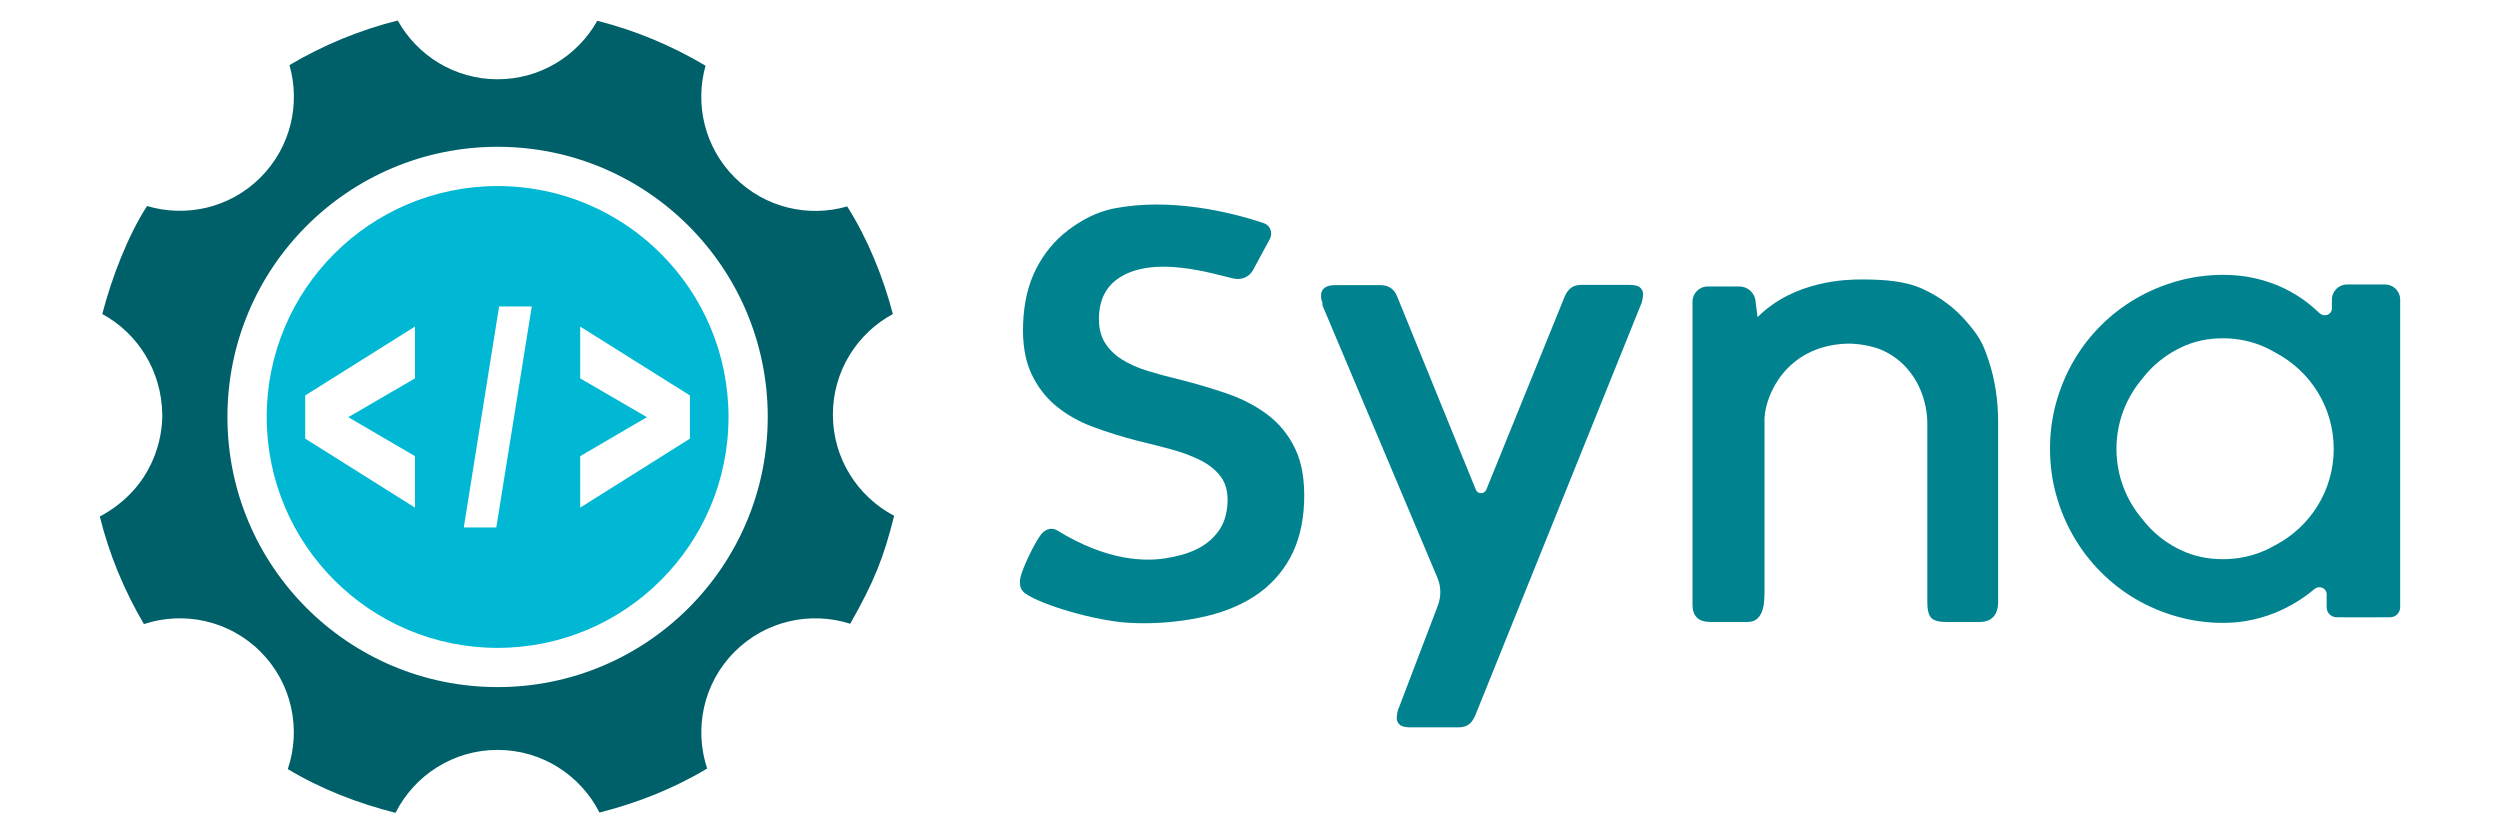
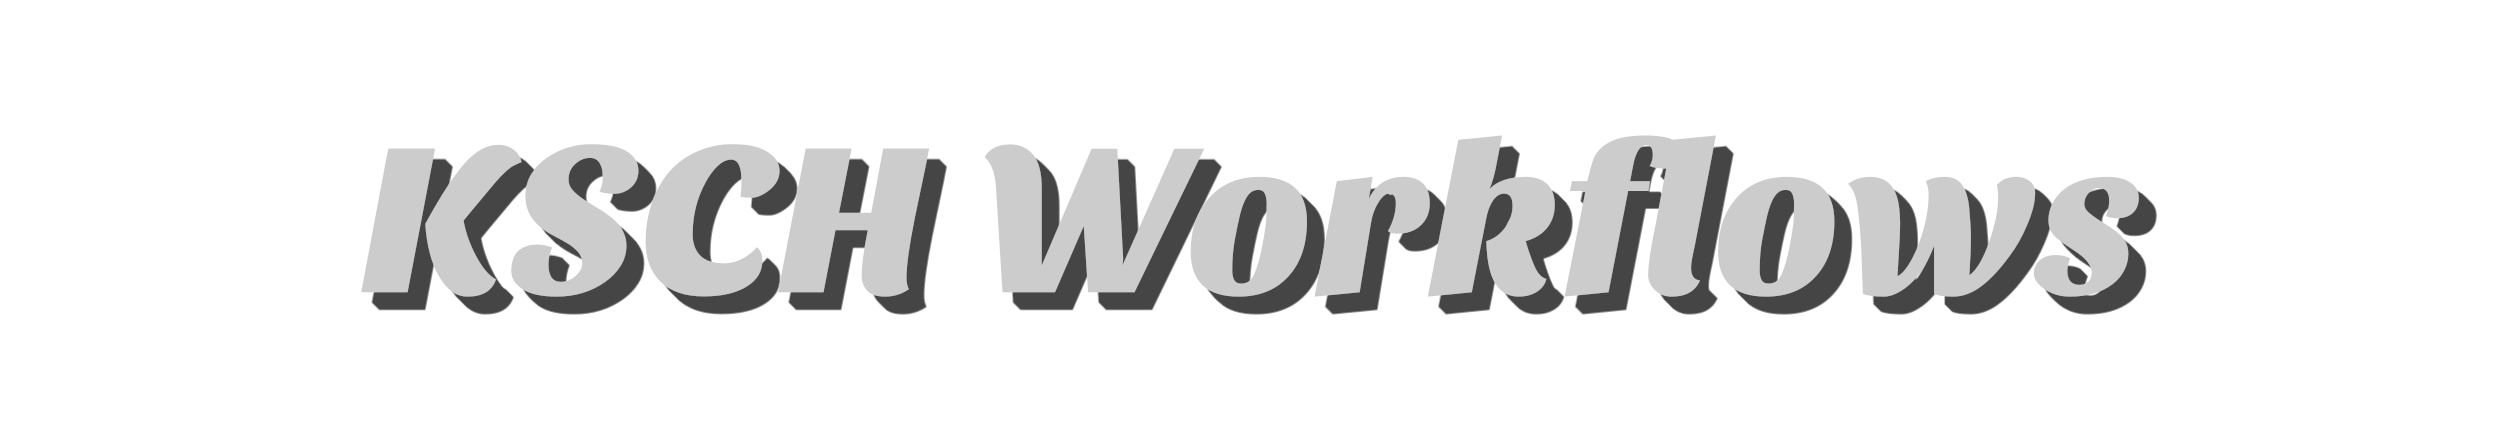
- <svg xmlns="http://www.w3.org/2000/svg" xml:space="preserve" enable-background="new 0 0 300 100" viewBox="0 0 300 100" height="100px" width="300px" y="0px" x="0px" id="Layer_1" version="1.1">
-   <defs id="defs23" />
-   <g transform="matrix(1.293572,0,0,1.293572,-44.03706,-14.67988)" id="g18">
-     <g id="g6">
-       <path style="fill:#006069" id="path2" d="m 111.307,49.808 c 0,-4.031 2.251,-7.537 5.564,-9.327 -0.896,-3.438 -2.358,-7.034 -4.238,-9.983 -3.587,1.035 -7.61,0.14 -10.435,-2.686 -2.809,-2.808 -3.707,-6.8 -2.703,-10.369 -3.177,-1.886 -6.558,-3.288 -10.044,-4.166 -1.815,3.235 -5.276,5.425 -9.249,5.425 -3.986,0 -7.455,-2.202 -9.263,-5.452 -3.497,0.874 -6.871,2.262 -10.044,4.136 1.028,3.583 0.135,7.604 -2.688,10.426 -2.85,2.85 -6.914,3.724 -10.523,2.648 -1.75,2.697 -3.275,6.615 -4.153,10.02 3.313,1.792 5.514,5.297 5.565,9.327 0.026,2.021 -0.715,6.72 -5.793,9.46 0.861,3.476 2.236,6.818 4.09,9.974 3.677,-1.211 7.887,-0.364 10.815,2.562 2.945,2.946 3.782,7.194 2.532,10.892 3.17,1.896 6.512,3.173 9.994,4.057 1.744,-3.462 5.328,-5.838 9.468,-5.838 4.129,0 7.705,2.364 9.454,5.812 3.487,-0.89 6.825,-2.188 9.987,-4.084 -1.221,-3.685 -0.378,-7.906 2.553,-10.838 2.901,-2.899 7.063,-3.759 10.719,-2.593 2.207,-3.89 3.117,-6.15 4.073,-10.016 -3.376,-1.774 -5.681,-5.31 -5.681,-9.387 z M 80.203,75.087 c -13.842,0 -25.062,-11.219 -25.062,-25.059 0,-13.843 11.22,-25.062 25.062,-25.062 13.841,0 25.061,11.218 25.061,25.062 0,13.84 -11.22,25.059 -25.061,25.059 z" />
-       <path style="fill:#00b8d4" id="path4" d="m 80.203,28.608 v 0 c -11.831,0 -21.419,9.59 -21.419,21.42 0,11.831 9.588,21.421 21.418,21.421 11.828,0 21.42,-9.589 21.423,-21.419 0,-10e-4 0,-10e-4 0,-10e-4 0,-11.831 -9.593,-21.421 -21.422,-21.421 z m -7.664,17.841 -6.188,3.599 6.188,3.615 v 4.776 L 62.358,52.04 v -4.008 l 10.181,-6.39 z m 7.544,13.831 h -3.016 l 3.276,-20.505 h 3.032 z m 17.962,-8.24 -10.179,6.399 v -4.776 l 6.188,-3.615 -6.188,-3.599 v -4.806 l 10.179,6.39 z" />
-     </g>
-     <g id="g16">
-       <path style="fill:#00838f" id="path8" d="m 170.904,77.701 c -0.158,0.381 -0.357,0.666 -0.603,0.848 -0.243,0.183 -0.566,0.274 -0.965,0.274 h -4.445 c -0.486,0 -0.821,-0.082 -1.004,-0.249 -0.184,-0.165 -0.275,-0.37 -0.275,-0.612 0,-0.123 0.022,-0.297 0.065,-0.522 0.045,-0.228 0.082,-0.357 0.118,-0.391 l 3.622,-9.496 c 0.324,-0.831 0.318,-1.763 -0.021,-2.589 l -10.65,-25.23 c 0,-0.035 -0.01,-0.062 -0.026,-0.079 V 39.42 c -0.089,-0.192 -0.131,-0.408 -0.131,-0.653 0,-0.296 0.105,-0.53 0.314,-0.705 0.209,-0.175 0.53,-0.261 0.965,-0.261 h 4.261 c 0.749,0 1.264,0.366 1.542,1.096 0,0 7.177,17.61 7.28,17.878 0.172,0.452 0.813,0.427 0.981,-0.028 l 7.246,-17.85 c 0.157,-0.382 0.357,-0.666 0.603,-0.848 0.241,-0.184 0.564,-0.274 0.965,-0.274 h 4.443 c 0.487,0 0.822,0.082 1.004,0.248 0.184,0.166 0.275,0.37 0.275,0.613 0,0.123 -0.022,0.296 -0.065,0.522 -0.043,0.227 -0.082,0.357 -0.117,0.392 z" />
-       <path style="fill:#00838f" id="path10" d="m 218.548,44.868 c -0.57,-1.754 -0.938,-2.344 -2.045,-3.644 -1.106,-1.298 -2.466,-2.32 -4.082,-3.066 -1.613,-0.746 -3.614,-0.886 -5.686,-0.886 -1.301,0 -6.222,0.065 -9.651,3.496 l -0.181,-1.44 c -0.053,-0.789 -0.708,-1.403 -1.499,-1.403 h -2.946 c -0.777,0 -1.407,0.628 -1.407,1.406 v 0.401 h 0.001 v 27.737 c 0,0.509 0.135,0.898 0.407,1.172 0.272,0.271 0.698,0.406 1.276,0.406 h 3.415 c 0.333,0 0.605,-0.079 0.817,-0.235 0.21,-0.158 0.373,-0.368 0.486,-0.631 0.114,-0.265 0.188,-0.563 0.226,-0.896 0.033,-0.334 0.052,-0.667 0.052,-1.001 V 50.161 c 0.107,-2.32 2.085,-6.619 7.425,-6.925 1.174,-0.067 2.676,0.211 3.571,0.632 0.896,0.421 1.645,0.983 2.25,1.685 0.607,0.703 1.067,1.497 1.383,2.383 0.315,0.886 0.474,1.795 0.474,2.724 v 16.598 c 0,0.667 0.119,1.132 0.355,1.396 0.237,0.264 0.707,0.394 1.409,0.394 h 3.068 c 0.561,0 0.99,-0.157 1.289,-0.473 0.299,-0.316 0.448,-0.79 0.448,-1.422 V 50.528 c 0.001,-2.017 -0.284,-3.904 -0.855,-5.66 z" />
-       <path style="fill:#00838f" id="path12" d="m 255.303,37.74 h -3.538 c -0.771,0 -1.397,0.624 -1.399,1.396 l -0.003,0.901 c -0.072,0.548 -0.751,0.739 -1.151,0.357 -0.302,-0.288 -0.616,-0.565 -0.948,-0.831 -0.705,-0.566 -1.472,-1.05 -2.297,-1.45 -0.829,-0.402 -1.719,-0.714 -2.67,-0.935 -0.95,-0.221 -1.951,-0.333 -3,-0.333 -1.476,0 -2.897,0.193 -4.267,0.579 -1.367,0.384 -2.651,0.926 -3.847,1.622 -1.198,0.698 -2.284,1.533 -3.258,2.509 -0.976,0.976 -1.813,2.061 -2.509,3.257 -0.697,1.196 -1.237,2.484 -1.623,3.861 -0.385,1.377 -0.578,2.812 -0.578,4.304 0,1.491 0.193,2.925 0.578,4.303 0.386,1.376 0.926,2.663 1.623,3.859 0.695,1.197 1.533,2.286 2.509,3.271 0.974,0.984 2.06,1.822 3.258,2.521 1.195,0.697 2.479,1.238 3.847,1.622 1.369,0.386 2.791,0.579 4.267,0.579 0.951,0 1.878,-0.103 2.778,-0.308 0.901,-0.205 1.755,-0.491 2.56,-0.86 0.802,-0.37 1.553,-0.803 2.25,-1.304 0.305,-0.218 0.597,-0.445 0.879,-0.678 0.415,-0.343 1.04,-0.107 1.113,0.411 v 1.285 c 0,0.514 0.415,0.93 0.931,0.93 h 0.58 c 0.034,0.003 0.062,0.007 0.1,0.007 h 3.072 c 0.063,0 0.124,-0.004 0.188,-0.007 h 1.021 c 0.514,0 0.93,-0.416 0.93,-0.93 v -0.515 -2.131 -25.114 -0.69 -0.093 c -0.002,-0.771 -0.627,-1.395 -1.396,-1.395 z M 245.12,61.92 c -0.305,0.172 -0.618,0.335 -0.944,0.482 -1.223,0.546 -2.536,0.819 -3.94,0.819 -1.387,0 -2.664,-0.273 -3.835,-0.819 -1.17,-0.547 -2.188,-1.288 -3.055,-2.223 -0.186,-0.2 -0.356,-0.411 -0.525,-0.623 -1.519,-1.765 -2.442,-4.057 -2.442,-6.566 0,-2.512 0.925,-4.803 2.443,-6.568 0.168,-0.213 0.339,-0.423 0.524,-0.623 0.867,-0.936 1.885,-1.681 3.055,-2.236 1.171,-0.554 2.448,-0.832 3.835,-0.832 1.404,0 2.718,0.278 3.94,0.832 0.343,0.157 0.671,0.332 0.99,0.519 3.192,1.691 5.368,5.044 5.368,8.908 0,3.882 -2.198,7.245 -5.414,8.93 z" />
-       <path style="fill:#00838f" id="path14" d="m 154.207,53.007 c -0.611,-1.289 -1.467,-2.35 -2.563,-3.177 -1.098,-0.829 -2.367,-1.489 -3.805,-1.982 -1.439,-0.493 -2.949,-0.937 -4.532,-1.331 -1.006,-0.242 -1.955,-0.5 -2.846,-0.777 -0.893,-0.276 -1.678,-0.629 -2.357,-1.056 -0.68,-0.428 -1.211,-0.959 -1.592,-1.593 -0.382,-0.634 -0.555,-1.429 -0.521,-2.385 0.059,-1.652 0.716,-2.87 1.976,-3.651 3.239,-2.008 8.547,-0.322 10.327,0.088 0.057,0.013 0.115,0.027 0.171,0.041 0.71,0.17 1.464,-0.126 1.811,-0.77 l 1.558,-2.88 c 0.307,-0.566 0.061,-1.274 -0.546,-1.481 -3.213,-1.084 -8.741,-2.37 -13.882,-1.372 -1.645,0.319 -3.046,1.093 -4.271,2.017 -1.226,0.924 -2.212,2.109 -2.958,3.559 -0.747,1.448 -1.156,3.167 -1.226,5.155 -0.065,1.802 0.182,3.313 0.739,4.535 0.557,1.223 1.328,2.241 2.314,3.056 0.985,0.815 2.137,1.467 3.453,1.954 1.316,0.488 2.702,0.918 4.153,1.291 1.099,0.264 2.146,0.529 3.141,0.803 0.996,0.27 1.891,0.606 2.685,1.01 0.793,0.405 1.413,0.911 1.862,1.517 0.447,0.609 0.655,1.392 0.621,2.347 -0.039,1.09 -0.325,1.996 -0.857,2.719 -0.534,0.723 -1.226,1.286 -2.076,1.687 -0.85,0.403 -1.807,0.652 -2.861,0.814 -1.848,0.282 -5.323,0.282 -9.994,-2.581 -0.613,-0.376 -1.278,-0.063 -1.649,0.553 -0.622,0.902 -1.523,2.855 -1.732,3.633 -0.182,0.673 -0.142,1.279 0.433,1.672 1.573,1.081 6.498,2.53 9.602,2.704 2.343,0.132 4.511,-0.074 6.498,-0.472 1.988,-0.4 3.687,-1.057 5.101,-1.973 1.414,-0.919 2.522,-2.105 3.327,-3.561 0.8,-1.454 1.239,-3.196 1.312,-5.223 0.066,-1.97 -0.205,-3.6 -0.816,-4.89 z" />
+ <svg xmlns="http://www.w3.org/2000/svg" width="734.76px" height="124.44px" viewBox="-117.38 12.78 734.76 124.44" style="background: rgba(0, 0, 0, 0) none repeat scroll 0% 0%;" preserveAspectRatio="xMidYMid">
+   <defs>
+     <filter id="editing-extrusion" x="-100%" y="-100%" width="300%" height="300%">
+       <feFlood result="color1" flood-color="#444" />
+       <feConvolveMatrix order="8,8" divisor="1" kernelMatrix="1 0 0 0 0 0 0 0 0 1 0 0 0 0 0 0 0 0 1 0 0 0 0 0 0 0 0 1 0 0 0 0 0 0 0 0 1 0 0 0 0 0 0 0 0 1 0 0 0 0 0 0 0 0 1 0 0 0 0 0 0 0 0 1" in="SourceAlpha" result="extrude" />
+       <feComposite in="color1" in2="extrude" result="comp-extrude" operator="in" />
+       <feOffset dx="4" dy="4" in="comp-extrude" result="offset-extrude" />
+       <feMerge>
+         <feMergeNode in="offset-extrude" />
+         <feMergeNode in="SourceGraphic" />
+       </feMerge>
+     </filter>
+   </defs>
+   <g filter="url(#editing-extrusion)">
+     <g transform="translate(-11.725, 98.68)">
+       <path d="M14.14 0L0.51 0L7.81-38.91L8.51-42.24L22.21-42.24L14.14 0ZM40.13-3.78L40.13-3.78L40.13-3.78Q38.40 1.28 31.74 1.28L31.74 1.28L31.74 1.28Q26.82 1.28 23.42-4.61L23.42-4.61L23.42-4.61Q19.97-10.50 19.33-20.10L19.33-20.10L19.33-20.10Q26.37-32.96 31.23-38.27L31.23-38.27L31.23-38.27Q35.90-43.33 40.77-43.33L40.77-43.33L40.77-43.33Q43.39-43.33 45.28-41.92L45.28-41.92L45.28-41.92Q47.17-40.51 47.62-38.27L47.62-38.27L47.62-38.27Q45.44-37.38 44.42-36.67L44.42-36.67L44.42-36.67Q41.86-34.75 38.40-30.46L38.40-30.46L32.58-23.49L32.58-23.49Q31.17-21.82 30.59-21.06L30.59-21.06L30.59-21.06Q31.55-15.68 34.43-10.37L34.43-10.37L34.43-10.37Q37.18-5.31 40.13-3.78ZM70.53-29.57L70.53-29.57L70.53-29.57Q71.49-31.49 71.49-33.28L71.49-33.28L71.49-33.28Q71.49-35.07 71.30-36.06L71.30-36.06L71.30-36.06Q71.10-37.06 70.66-37.82L70.66-37.82L70.66-37.82Q69.70-39.49 67.78-39.49L67.78-39.49L67.78-39.49Q65.41-39.49 63.49-37.76L63.49-37.76L63.49-37.76Q61.44-35.97 61.44-33.15L61.44-33.15L61.44-33.15Q61.44-31.36 62.69-29.98L62.69-29.98L62.69-29.98Q63.94-28.61 65.86-27.33L65.86-27.33L65.86-27.33Q67.78-26.05 69.95-24.77L69.95-24.77L69.95-24.77Q72.13-23.49 74.05-21.95L74.05-21.95L74.05-21.95Q78.46-18.43 78.46-13.70L78.46-13.70L78.46-13.70Q78.46-10.50 76.77-7.78L76.77-7.78L76.77-7.78Q75.07-5.06 72.26-3.07L72.26-3.07L72.26-3.07Q66.11 1.28 57.98 1.28L57.98 1.28L57.98 1.28Q51.39 1.28 48.00-0.86L48.00-0.86L48.00-0.86Q44.61-3.01 44.61-6.27L44.61-6.27L44.61-6.27Q44.61-12.10 49.15-13.57L49.15-13.57L49.15-13.57Q50.43-14.02 52.38-14.02L52.38-14.02L52.38-14.02Q54.34-14.02 56.58-13.18L56.58-13.18L56.58-13.18Q55.55-10.56 55.55-8.19L55.55-8.19L55.55-8.19Q55.55-3.07 59.20-3.07L59.20-3.07L59.20-3.07Q61.57-3.07 63.52-4.80L63.52-4.80L63.52-4.80Q65.47-6.53 65.47-8.48L65.47-8.48L65.47-8.48Q65.47-10.43 64.22-11.84L64.22-11.84L64.22-11.84Q62.98-13.25 61.12-14.37L61.12-14.37L61.12-14.37Q59.26-15.49 57.12-16.58L57.12-16.58L57.12-16.58Q54.98-17.66 53.12-19.20L53.12-19.20L53.12-19.20Q48.77-22.72 48.77-28.35L48.77-28.35L48.77-28.35Q48.77-32 50.56-34.85L50.56-34.85L50.56-34.85Q52.35-37.70 55.23-39.62L55.23-39.62L55.23-39.62Q60.99-43.52 68.06-43.52L68.06-43.52L68.06-43.52Q75.14-43.52 78.56-41.41L78.56-41.41L78.56-41.41Q81.98-39.30 81.98-35.71L81.98-35.71L81.98-35.71Q81.98-32.58 79.55-30.59L79.55-30.59L79.55-30.59Q77.44-28.93 74.88-28.93L74.88-28.93L74.88-28.93Q72.32-28.93 70.53-29.57ZM116.74-13.25L116.74-13.25L116.74-13.25Q118.40-12.03 118.40-9.44L118.40-9.44L118.40-9.44Q118.40-6.85 117.28-5.02L117.28-5.02L117.28-5.02Q116.16-3.20 113.98-1.79L113.98-1.79L113.98-1.79Q109.31 1.22 101.15 1.22L101.15 1.22L101.15 1.22Q92.99 1.22 88.54-3.04L88.54-3.04L88.54-3.04Q84.10-7.30 84.10-14.85L84.10-14.85L84.10-14.85Q84.10-25.54 89.66-33.66L89.66-33.66L89.66-33.66Q93.89-39.68 101.44-42.24L101.44-42.24L101.44-42.24Q105.34-43.52 109.18-43.52L109.18-43.52L109.18-43.52Q113.02-43.52 115.39-43.01L115.39-43.01L115.39-43.01Q117.76-42.50 119.55-41.47L119.55-41.47L119.55-41.47Q123.46-39.23 123.46-35.65L123.46-35.65L123.46-35.65Q123.46-32.38 120.38-29.95L120.38-29.95L120.38-29.95Q117.57-27.78 115.26-27.78L115.26-27.78L115.26-27.78Q112.96-27.78 112.00-28.10L112.00-28.10L112.00-28.10Q112.26-30.40 112.26-31.90L112.26-31.90L112.26-31.90Q112.26-33.41 112.19-34.50L112.19-34.50L112.19-34.50Q112.13-35.58 111.81-36.61L111.81-36.61L111.81-36.61Q111.17-38.98 109.22-38.98L109.22-38.98L109.22-38.98Q107.26-38.98 105.31-37.15L105.31-37.15L105.31-37.15Q103.36-35.33 101.70-32.26L101.70-32.26L101.70-32.26Q97.92-25.28 97.92-17.02L97.92-17.02L97.92-17.02Q97.92-13.06 100.16-10.78L100.16-10.78L100.16-10.78Q102.40-8.51 107.20-8.51L107.20-8.51L107.20-8.51Q110.78-8.51 114.18-10.88L114.18-10.88L114.18-10.88Q115.65-11.90 116.74-13.25ZM147.58-4.80L147.58-4.80L147.58-4.80Q147.58-9.28 149.38-18.24L149.38-18.24L139.90-18.24L136.38 0L123.01 0L131.14-42.24L144.64-42.24L140.93-23.36L150.40-23.36L153.92-42.24L167.42-42.24L167.42-42.24Q166.53-37.50 165.38-32.19L165.38-32.19L163.20-21.76L163.20-21.76Q160.77-9.60 160.77-4.29L160.77-4.29L160.77-4.29Q160.77-2.11 161.47-0.90L161.47-0.90L161.47-0.90Q158.27 1.28 154.53 1.28L154.53 1.28L154.53 1.28Q150.78 1.28 149.18-0.51L149.18-0.51L149.18-0.51Q147.58-2.30 147.58-4.80ZM183.74-39.68L183.74-39.68L183.74-39.68Q184.64-41.47 186.59-42.46L186.59-42.46L186.59-42.46Q188.54-43.46 191.23-43.46L191.23-43.46L191.23-43.46Q195.46-43.46 197.98-40.42L197.98-40.42L197.98-40.42Q200.51-37.38 200.51-30.72L200.51-30.72L200.51-7.87L215.17-42.18L222.72-42.18L224.45-9.79L224.26-7.94L239.49-42.18L248.26-42.18L227.78 0L214.14 0L212.86-19.46L204.42 0L188.99 0L187.07-30.72L187.07-30.72Q186.88-34.18 185.95-36.45L185.95-36.45L185.95-36.45Q185.02-38.72 183.74-39.68ZM258.37 1.28L258.37 1.28L258.37 1.28Q244.29 1.28 244.29-11.97L244.29-11.97L244.29-11.97Q244.29-21.38 249.47-27.46L249.47-27.46L249.47-27.46Q254.98-33.92 264.51-33.92L264.51-33.92L264.51-33.92Q271.42-33.92 274.94-30.72L274.94-30.72L274.94-30.72Q278.46-27.52 278.46-20.80L278.46-20.80L278.46-20.80Q278.46-10.56 272.96-4.61L272.96-4.61L272.96-4.61Q267.58 1.28 258.37 1.28ZM260.03-26.56L260.03-26.56L260.03-26.56Q259.26-24.83 258.66-22.24L258.66-22.24L258.66-22.24Q258.05-19.65 257.28-15.55L257.28-15.55L257.28-15.55Q256.51-11.46 256.51-6.40L256.51-6.40L256.51-6.40Q256.51-4.74 257.06-3.65L257.06-3.65L257.06-3.65Q257.60-2.56 259.07-2.56L259.07-2.56L259.07-2.56Q260.54-2.56 261.47-3.26L261.47-3.26L261.47-3.26Q262.40-3.97 263.10-5.63L263.10-5.63L263.10-5.63Q264.38-8.58 265.41-14.05L265.41-14.05L265.41-14.05Q266.43-19.52 266.53-21.89L266.53-21.89L266.53-21.89Q266.62-24.26 266.62-26.02L266.62-26.02L266.62-26.02Q266.62-27.78 266.11-28.93L266.11-28.93L266.11-28.93Q265.60-30.08 264.16-30.08L264.16-30.08L264.16-30.08Q262.72-30.08 261.76-29.18L261.76-29.18L261.76-29.18Q260.80-28.29 260.03-26.56ZM302.27-17.98L302.27-17.98L302.27-17.98Q304.58-22.08 304.58-26.24L304.58-26.24L304.58-26.24Q304.58-28.99 302.59-28.99L302.59-28.99L302.59-28.99Q301.06-28.99 299.46-26.37L299.46-26.37L299.46-26.37Q297.79-23.74 297.28-20.35L297.28-20.35L293.95 0L280.70 1.28L287.23-32.64L297.79-33.92L296.64-27.46L296.64-27.46Q299.78-33.92 306.82-33.92L306.82-33.92L306.82-33.92Q310.53-33.92 312.54-32L312.54-32L312.54-32Q314.56-30.08 314.56-26.14L314.56-26.14L314.56-26.14Q314.56-22.21 311.97-19.71L311.97-19.71L311.97-19.71Q309.38-17.22 304.96-17.22L304.96-17.22L304.96-17.22Q303.04-17.22 302.27-17.98ZM332.10-30.34L332.10-30.34L332.10-30.34Q335.55-33.92 342.85-33.92L342.85-33.92L342.85-33.92Q346.88-33.92 349.09-31.78L349.09-31.78L349.09-31.78Q351.30-29.63 351.30-25.70L351.30-25.70L351.30-25.70Q351.30-21.76 349.09-18.98L349.09-18.98L349.09-18.98Q346.88-16.19 342.78-15.04L342.78-15.04L342.78-15.04Q343.10-13.76 343.55-12.42L343.55-12.42L344.45-9.86L344.45-9.86Q345.66-6.59 346.62-5.44L346.62-5.44L346.62-5.44Q347.58-4.29 348.86-3.90L348.86-3.90L348.86-3.90Q348.16-1.28 345.60 0.13L345.60 0.13L345.60 0.13Q343.55 1.28 340.74 1.28L340.74 1.28L340.74 1.28Q332.48 1.28 331.39-11.46L331.39-11.46L331.39-11.46Q331.20-13.25 331.20-15.04L331.20-15.04L331.20-15.04Q334.40-15.94 336.64-18.94L336.64-18.94L336.64-18.94Q338.88-21.95 338.88-25.47L338.88-25.47L338.88-25.47Q338.88-28.99 336.38-28.99L336.38-28.99L336.38-28.99Q334.59-28.99 333.18-27.01L333.18-27.01L333.18-27.01Q331.78-25.02 331.14-21.63L331.14-21.63L326.91 0L313.98 1.28L322.94-44.80L335.81-46.08L334.34-38.46L334.34-38.46Q333.38-33.09 332.10-30.34ZM379.20-37.12L379.20-37.12L379.20-37.12Q380.10-38.66 380.10-40.32L380.10-40.32L380.10-40.32Q380.10-43.26 378.30-43.26L378.30-43.26L378.30-43.26Q375.55-43.26 374.40-37.63L374.40-37.63L373.44-32.64L379.26-32.64L378.88-29.76L372.86-29.76L367.10 0L354.18 1.28L360.32-29.76L355.78-29.76L356.35-32.64L360.83-32.64L362.18-37.70L362.18-37.70Q363.33-42.37 368.26-44.54L368.26-44.54L368.26-44.54Q371.84-46.08 377.86-46.08L377.86-46.08L377.86-46.08Q383.87-46.08 386.56-44.54L386.56-44.54L386.56-44.54Q389.25-43.01 389.25-40.96L389.25-40.96L389.25-40.96Q389.25-38.91 387.65-37.63L387.65-37.63L387.65-37.63Q386.05-36.35 384.26-36.35L384.26-36.35L384.26-36.35Q380.74-36.35 379.20-37.12ZM393.98-3.52L393.98-3.52L393.98-3.52Q392.00 1.28 385.66 1.28L385.66 1.28L385.66 1.28Q382.46 1.28 380.42-0.96L380.42-0.96L380.42-0.96Q378.75-2.82 378.75-4.93L378.75-4.93L378.75-4.93Q378.75-9.73 380.99-20.22L380.99-20.22L385.66-44.80L398.66-46.08L392.45-13.70L392.45-13.70Q391.36-8.96 391.36-7.30L391.36-7.30L391.36-7.30Q391.36-3.65 393.98-3.52ZM413.38 1.28L413.38 1.28L413.38 1.28Q399.30 1.28 399.30-11.97L399.30-11.97L399.30-11.97Q399.30-21.38 404.48-27.46L404.48-27.46L404.48-27.46Q409.98-33.92 419.52-33.92L419.52-33.92L419.52-33.92Q426.43-33.92 429.95-30.72L429.95-30.72L429.95-30.72Q433.47-27.52 433.47-20.80L433.47-20.80L433.47-20.80Q433.47-10.56 427.97-4.61L427.97-4.61L427.97-4.61Q422.59 1.28 413.38 1.28ZM415.04-26.56L415.04-26.56L415.04-26.56Q414.27-24.83 413.66-22.24L413.66-22.24L413.66-22.24Q413.06-19.65 412.29-15.55L412.29-15.55L412.29-15.55Q411.52-11.46 411.52-6.40L411.52-6.40L411.52-6.40Q411.52-4.74 412.06-3.65L412.06-3.65L412.06-3.65Q412.61-2.56 414.08-2.56L414.08-2.56L414.08-2.56Q415.55-2.56 416.48-3.26L416.48-3.26L416.48-3.26Q417.41-3.97 418.11-5.63L418.11-5.63L418.11-5.63Q419.39-8.58 420.42-14.05L420.42-14.05L420.42-14.05Q421.44-19.52 421.54-21.89L421.54-21.89L421.54-21.89Q421.63-24.26 421.63-26.02L421.63-26.02L421.63-26.02Q421.63-27.78 421.12-28.93L421.12-28.93L421.12-28.93Q420.61-30.08 419.17-30.08L419.17-30.08L419.17-30.08Q417.73-30.08 416.77-29.18L416.77-29.18L416.77-29.18Q415.81-28.29 415.04-26.56ZM484.99-10.69L484.99-10.69Q480.77-4.86 476.70-1.79L476.70-1.79L476.70-1.79Q472.64 1.28 468.45 1.28L468.45 1.28L468.45 1.28Q464.26 1.28 462.78 0.45L462.78 0.45L462.78-13.63L462.78-13.63Q459.14-3.90 452.61-0.13L452.61-0.13L452.61-0.13Q450.24 1.28 448.00 1.28L448.00 1.28L448.00 1.28Q443.71 1.28 441.86 0.45L441.86 0.45L441.86 0.45Q441.41-14.21 441.02-18.27L441.02-18.27L441.02-18.27Q440.64-22.34 440.32-24.83L440.32-24.83L440.32-24.83Q439.68-29.82 437.50-31.87L437.50-31.87L437.50-31.87Q440.26-33.92 444.10-33.92L444.10-33.92L444.10-33.92Q451.52-33.92 452.54-24.70L452.54-24.70L452.54-24.70Q452.80-22.53 452.80-20.22L452.80-20.22L452.80-20.22Q452.80-16.77 452.03-4.74L452.03-4.74L452.03-4.74Q453.57-5.44 455.20-7.97L455.20-7.97L455.20-7.97Q456.83-10.50 458.18-13.95L458.18-13.95L458.18-13.95Q461.18-21.95 461.18-28.86L461.18-28.86L461.18-28.86Q461.18-29.95 460.90-31.10L460.90-31.10L460.90-31.10Q460.61-32.26 460.29-32.58L460.29-32.58L460.29-32.58Q462.53-33.92 465.95-33.92L465.95-33.92L465.95-33.92Q469.38-33.92 471.01-31.58L471.01-31.58L471.01-31.58Q472.64-29.25 473.09-24.96L473.09-24.96L473.09-24.96Q473.60-19.52 473.60-16.26L473.60-16.26L473.60-16.26Q473.60-11.71 473.15-4.99L473.15-4.99L473.15-4.99Q476.35-7.30 478.98-14.85L478.98-14.85L478.98-14.85Q481.60-22.40 481.60-27.78L481.60-27.78L481.60-27.78Q481.60-30.14 481.22-31.55L481.22-31.55L481.22-31.55Q483.33-33.92 486.98-33.92L486.98-33.92L486.98-33.92Q489.22-33.92 490.85-32.70L490.85-32.70L490.85-32.70Q492.48-31.49 492.48-29.22L492.48-29.22L492.48-29.22Q492.48-26.94 491.81-24.51L491.81-24.51L491.81-24.51Q491.14-22.08 490.05-19.58L490.05-19.58L490.05-19.58Q487.94-14.59 484.99-10.69L484.99-10.69ZM513.34-22.46L513.34-22.46L513.34-22.46Q514.24-24.83 514.24-26.88L514.24-26.88L514.24-26.88Q514.24-30.66 511.17-30.66L511.17-30.66L511.17-30.66Q509.57-30.66 508.26-29.22L508.26-29.22L508.26-29.22Q506.94-27.78 506.94-25.98L506.94-25.98L506.94-25.98Q506.94-24.70 507.97-23.68L507.97-23.68L507.97-23.68Q509.44-22.27 513.22-19.97L513.22-19.97L513.22-19.97Q516.99-17.66 518.43-15.78L518.43-15.78L518.43-15.78Q519.87-13.89 519.87-11.30L519.87-11.30L519.87-11.30Q519.87-8.70 518.62-6.34L518.62-6.34L518.62-6.34Q517.38-3.97 515.14-2.30L515.14-2.30L515.14-2.30Q510.34 1.28 502.66 1.28L502.66 1.28L502.66 1.28Q498.50 1.28 495.30-0.90L495.30-0.90L495.30-0.90Q492.10-3.01 492.10-5.50L492.10-5.50L492.10-5.50Q492.10-8 493.92-9.47L493.92-9.47L493.92-9.47Q495.74-10.94 498.43-10.94L498.43-10.94L498.43-10.94Q501.12-10.94 502.78-9.92L502.78-9.92L502.78-9.92Q501.95-7.81 501.95-6.40L501.95-6.40L501.95-6.40Q501.95-2.18 505.54-2.18L505.54-2.18L505.54-2.18Q507.07-2.18 508.10-3.14L508.10-3.14L508.10-3.14Q509.12-4.10 509.12-5.76L509.12-5.76L509.12-5.76Q509.12-9.02 503.62-12.48L503.62-12.48L503.62-12.48Q499.14-15.42 498.11-16.58L498.11-16.58L498.11-16.58Q496.38-18.62 496.38-21.18L496.38-21.18L496.38-21.18Q496.38-23.74 497.60-26.18L497.60-26.18L497.60-26.18Q498.82-28.61 501.06-30.34L501.06-30.34L501.06-30.34Q505.73-33.92 513.86-33.92L513.86-33.92L513.86-33.92Q518.02-33.92 520.48-32.26L520.48-32.26L520.48-32.26Q522.94-30.59 522.94-27.78L522.94-27.78L522.94-27.78Q522.94-24.96 521.25-23.36L521.25-23.36L521.25-23.36Q519.55-21.76 516.48-21.76L516.48-21.76L516.48-21.76Q514.37-21.76 513.34-22.46Z" fill="#ccc" />
    </g>
  </g>
+   <style>text {
+   font-size: 64px;
+   font-family: Arial Black;
+   dominant-baseline: central;
+   text-anchor: middle;
+ }</style>
</svg>
